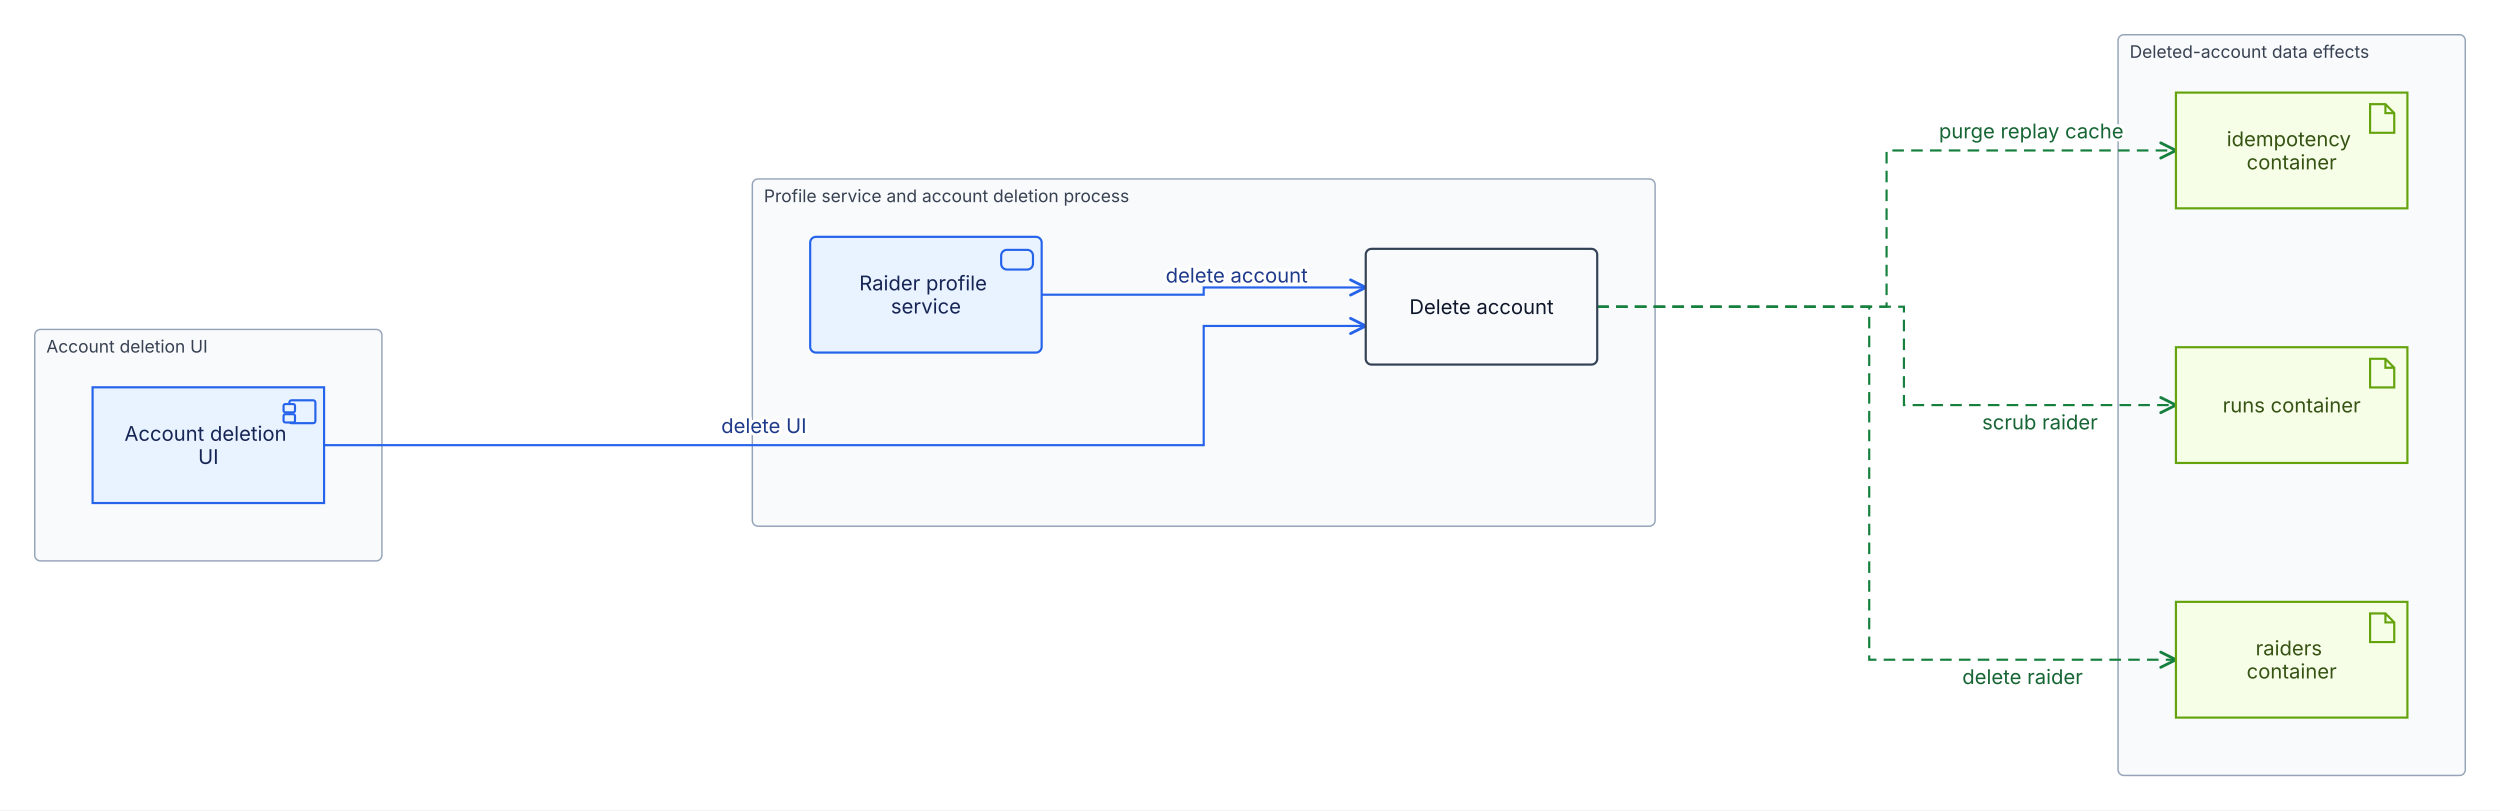
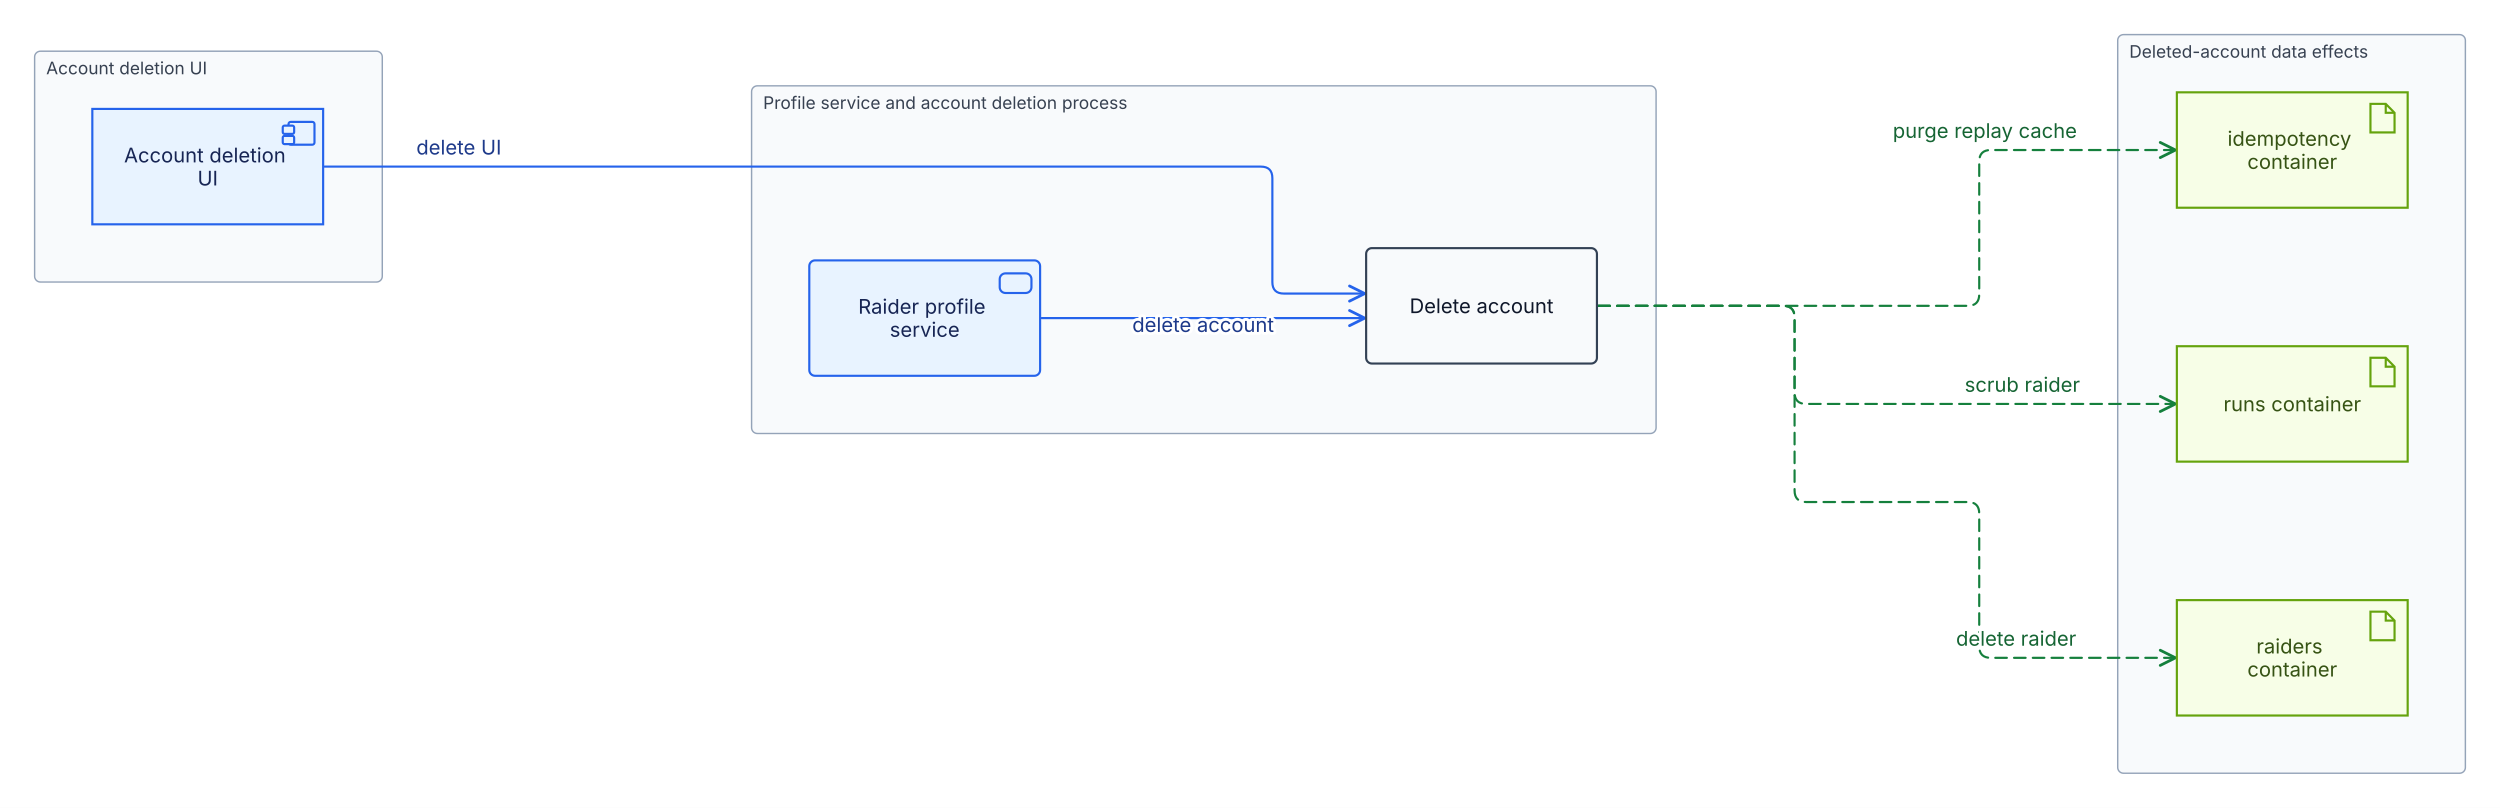
- <svg xmlns="http://www.w3.org/2000/svg" width="1728" height="560" viewBox="-12.0 -12.0 1728.0 560.0">
-   <rect x="-12.0" y="-12.0" width="1728.0" height="560.0" fill="#ffffff" />
+ <svg xmlns="http://www.w3.org/2000/svg" width="1733" height="560" viewBox="-12.0 -12.0 1733.0 560.0">
+   <rect x="-12.0" y="-12.0" width="1733.0" height="560.0" fill="#ffffff" />
  <g font-family="Inter, Arial, sans-serif" font-size="14.0">
    <g data-dediren-group-id="account-deletion-ui">
-       <rect x="12.0" y="215.7" width="240.0" height="160.0" rx="4.0" fill="#f8fafc" stroke="#94a3b8" stroke-width="1.0" />
-       <text x="20.0" y="231.7" fill="#374151" font-size="12.0">Account deletion UI</text>
+       <rect x="12.0" y="23.5" width="241.0" height="160.0" rx="4.0" fill="#f8fafc" stroke="#94a3b8" stroke-width="1.0" />
+       <text x="20.0" y="39.5" fill="#374151" font-size="12.0">Account deletion UI</text>
    </g>
    <g data-dediren-group-id="account-deletion-api-host">
-       <rect x="508.0" y="111.7" width="624.0" height="240.0" rx="4.0" fill="#f8fafc" stroke="#94a3b8" stroke-width="1.0" />
-       <text x="516.0" y="127.7" fill="#374151" font-size="12.0">Profile service and account deletion process</text>
+       <rect x="509.0" y="47.5" width="627.0" height="241.0" rx="4.0" fill="#f8fafc" stroke="#94a3b8" stroke-width="1.0" />
+       <text x="517.0" y="63.5" fill="#374151" font-size="12.0">Profile service and account deletion process</text>
    </g>
    <g data-dediren-group-id="account-deletion-data">
-       <rect x="1452.0" y="12.0" width="240.0" height="512.0" rx="4.0" fill="#f8fafc" stroke="#94a3b8" stroke-width="1.0" />
-       <text x="1460.0" y="28.0" fill="#374151" font-size="12.0">Deleted-account data effects</text>
+       <rect x="1456.0" y="12.0" width="241.0" height="512.0" rx="4.0" fill="#f8fafc" stroke="#94a3b8" stroke-width="1.0" />
+       <text x="1464.0" y="28.0" fill="#374151" font-size="12.0">Deleted-account data effects</text>
    </g>
    <g data-dediren-edge-id="account-deletion-ui-serves-process">
      <defs>
        <marker id="marker-end-account-deletion-ui-serves-process" data-dediren-edge-marker-end="open_arrow" markerWidth="9" markerHeight="9" refX="8" refY="4.5" orient="auto" markerUnits="strokeWidth">
          <path d="M 1 1 L 8 4.5 L 1 8" fill="none" stroke="#2563eb" stroke-width="1.3" stroke-linecap="round" stroke-linejoin="round" />
        </marker>
      </defs>
-       <path d="M 212.0 295.7 L 820.0 295.7 L 820.0 213.3 L 932.0 213.3" fill="none" stroke="#2563eb" stroke-width="1.5" marker-end="url(#marker-end-account-deletion-ui-serves-process)" />
-       <text x="516.0" y="287.3" text-anchor="middle" fill="#1e3a8a" stroke="#ffffff" stroke-width="4" stroke-linejoin="round" paint-order="stroke">delete UI</text>
+       <path d="M 213.0 103.5 L 285.0 103.5 L 477.0 103.5 L 629.5 103.5 L 806.0 103.5 L 862.0 103.5 Q 870.0 103.5 870.0 111.5 L 870.0 183.5 Q 870.0 191.5 878.0 191.5 L 934.0 191.5" fill="none" stroke="#2563eb" stroke-width="1.5" stroke-linecap="round" stroke-linejoin="round" marker-end="url(#marker-end-account-deletion-ui-serves-process)" />
+       <text x="306.1" y="95.1" text-anchor="middle" fill="#1e3a8a" stroke="#ffffff" stroke-width="4" stroke-linejoin="round" paint-order="stroke">delete UI</text>
    </g>
    <g data-dediren-edge-id="raider-service-serves-account-deletion">
      <defs>
        <marker id="marker-end-raider-service-serves-account-deletion" data-dediren-edge-marker-end="open_arrow" markerWidth="9" markerHeight="9" refX="8" refY="4.5" orient="auto" markerUnits="strokeWidth">
          <path d="M 1 1 L 8 4.5 L 1 8" fill="none" stroke="#2563eb" stroke-width="1.3" stroke-linecap="round" stroke-linejoin="round" />
        </marker>
      </defs>
-       <path d="M 708.0 191.7 L 820.0 191.7 L 820.0 186.7 L 932.0 186.7" fill="none" stroke="#2563eb" stroke-width="1.5" marker-end="url(#marker-end-raider-service-serves-account-deletion)" />
-       <text x="842.8" y="183.3" text-anchor="middle" fill="#1e3a8a" stroke="#ffffff" stroke-width="4" stroke-linejoin="round" paint-order="stroke">delete account</text>
+       <path d="M 710.0 208.5 L 934.0 208.5" fill="none" stroke="#2563eb" stroke-width="1.5" stroke-linecap="round" stroke-linejoin="round" marker-end="url(#marker-end-raider-service-serves-account-deletion)" />
+       <text x="822.0" y="218.1" text-anchor="middle" fill="#1e3a8a" stroke="#ffffff" stroke-width="4" stroke-linejoin="round" paint-order="stroke">delete account</text>
    </g>
    <g data-dediren-edge-id="account-deletion-accesses-runs">
      <defs>
        <marker id="marker-end-account-deletion-accesses-runs" data-dediren-edge-marker-end="open_arrow" markerWidth="9" markerHeight="9" refX="8" refY="4.5" orient="auto" markerUnits="strokeWidth">
          <path d="M 1 1 L 8 4.5 L 1 8" fill="none" stroke="#15803d" stroke-width="1.3" stroke-linecap="round" stroke-linejoin="round" />
        </marker>
      </defs>
-       <path d="M 1092.0 200.0 L 1304.0 200.0 L 1304.0 268.0 L 1492.0 268.0" fill="none" stroke="#15803d" stroke-width="1.5" stroke-dasharray="8 5" marker-end="url(#marker-end-account-deletion-accesses-runs)" />
-       <text x="1398.0" y="284.8" text-anchor="middle" fill="#166534" stroke="#ffffff" stroke-width="4" stroke-linejoin="round" paint-order="stroke">scrub raider</text>
+       <path d="M 1096.0 200.0 L 1168.0 200.0 L 1224.0 200.0 Q 1232.0 200.0 1232.0 208.0 L 1232.0 260.0 Q 1232.0 268.0 1240.0 268.0 L 1424.0 268.0 L 1496.0 268.0" fill="none" stroke="#15803d" stroke-width="1.5" stroke-linecap="round" stroke-linejoin="round" stroke-dasharray="8 5" marker-end="url(#marker-end-account-deletion-accesses-runs)" />
+       <text x="1389.9" y="259.6" text-anchor="middle" fill="#166534" stroke="#ffffff" stroke-width="4" stroke-linejoin="round" paint-order="stroke">scrub raider</text>
    </g>
    <g data-dediren-edge-id="account-deletion-accesses-raiders">
      <defs>
        <marker id="marker-end-account-deletion-accesses-raiders" data-dediren-edge-marker-end="open_arrow" markerWidth="9" markerHeight="9" refX="8" refY="4.5" orient="auto" markerUnits="strokeWidth">
          <path d="M 1 1 L 8 4.5 L 1 8" fill="none" stroke="#15803d" stroke-width="1.3" stroke-linecap="round" stroke-linejoin="round" />
        </marker>
      </defs>
-       <path d="M 1092.0 200.0 L 1280.0 200.0 L 1280.0 444.0 L 1492.0 444.0" fill="none" stroke="#15803d" stroke-width="1.5" stroke-dasharray="8 5" marker-end="url(#marker-end-account-deletion-accesses-raiders)" />
-       <text x="1386.0" y="460.8" text-anchor="middle" fill="#166534" stroke="#ffffff" stroke-width="4" stroke-linejoin="round" paint-order="stroke">delete raider</text>
+       <path d="M 1096.0 200.0 L 1168.0 200.0 L 1224.0 200.0 Q 1232.0 200.0 1232.0 208.0 L 1232.0 328.0 Q 1232.0 336.0 1240.0 336.0 L 1352.0 336.0 Q 1360.0 336.0 1360.0 344.0 L 1360.0 436.0 Q 1360.0 444.0 1368.0 444.0 L 1424.0 444.0 L 1496.0 444.0" fill="none" stroke="#15803d" stroke-width="1.5" stroke-linecap="round" stroke-linejoin="round" stroke-dasharray="8 5" marker-end="url(#marker-end-account-deletion-accesses-raiders)" />
+       <text x="1385.6" y="435.6" text-anchor="middle" fill="#166534" stroke="#ffffff" stroke-width="4" stroke-linejoin="round" paint-order="stroke">delete raider</text>
    </g>
    <g data-dediren-edge-id="account-deletion-accesses-idempotency">
      <defs>
        <marker id="marker-end-account-deletion-accesses-idempotency" data-dediren-edge-marker-end="open_arrow" markerWidth="9" markerHeight="9" refX="8" refY="4.5" orient="auto" markerUnits="strokeWidth">
          <path d="M 1 1 L 8 4.5 L 1 8" fill="none" stroke="#15803d" stroke-width="1.3" stroke-linecap="round" stroke-linejoin="round" />
        </marker>
      </defs>
-       <path d="M 1092.0 200.0 L 1292.0 200.0 L 1292.0 92.0 L 1492.0 92.0" fill="none" stroke="#15803d" stroke-width="1.5" stroke-dasharray="8 5" marker-end="url(#marker-end-account-deletion-accesses-idempotency)" />
-       <text x="1392.0" y="83.6" text-anchor="middle" fill="#166534" stroke="#ffffff" stroke-width="4" stroke-linejoin="round" paint-order="stroke">purge replay cache</text>
+       <path d="M 1096.0 200.0 L 1168.0 200.0 L 1352.0 200.0 Q 1360.0 200.0 1360.0 192.0 L 1360.0 100.0 Q 1360.0 92.0 1368.0 92.0 L 1424.0 92.0 L 1496.0 92.0" fill="none" stroke="#15803d" stroke-width="1.5" stroke-linecap="round" stroke-linejoin="round" stroke-dasharray="8 5" marker-end="url(#marker-end-account-deletion-accesses-idempotency)" />
+       <text x="1363.9" y="83.6" text-anchor="middle" fill="#166534" stroke="#ffffff" stroke-width="4" stroke-linejoin="round" paint-order="stroke">purge replay cache</text>
    </g>
    <g data-dediren-node-id="account-deletion-ui-entry">
-       <rect data-dediren-node-shape="archimate_rectangle" x="52.0" y="255.7" width="160.0" height="80.0" rx="0" fill="#e8f3ff" stroke="#2563eb" stroke-width="1.5" />
+       <rect data-dediren-node-shape="archimate_rectangle" x="52.0" y="63.5" width="160.0" height="80.0" rx="0" fill="#e8f3ff" stroke="#2563eb" stroke-width="1.5" />
      <g data-dediren-node-decorator="archimate_application_component" data-dediren-icon-kind="component" data-dediren-icon-size="22">
-         <rect x="188.0" y="264.7" width="18.0" height="15.8" rx="1.5" fill="#e8f3ff" stroke="#2563eb" stroke-width="1.5" />
-         <rect x="184.0" y="267.3" width="7.9" height="5.7" rx="1.2" fill="#e8f3ff" stroke="#2563eb" stroke-width="1.5" />
-         <rect x="184.0" y="274.3" width="7.9" height="5.7" rx="1.2" fill="#e8f3ff" stroke="#2563eb" stroke-width="1.5" />
+         <rect x="188.0" y="72.5" width="18.0" height="15.8" rx="1.5" fill="#e8f3ff" stroke="#2563eb" stroke-width="1.5" />
+         <rect x="184.0" y="75.1" width="7.9" height="5.7" rx="1.2" fill="#e8f3ff" stroke="#2563eb" stroke-width="1.5" />
+         <rect x="184.0" y="82.2" width="7.9" height="5.7" rx="1.2" fill="#e8f3ff" stroke="#2563eb" stroke-width="1.5" />
      </g>
-       <text x="132.0" y="287.6" text-anchor="middle" dominant-baseline="middle" fill="#172554" font-size="14.0">
+       <text x="132.0" y="95.5" text-anchor="middle" dominant-baseline="middle" fill="#172554" font-size="14.0">
        <tspan x="132.0" dy="0">Account deletion</tspan>
        <tspan x="132.0" dy="16.0">UI</tspan>
      </text>
    </g>
    <g data-dediren-node-id="account-deletion-process">
-       <rect data-dediren-node-shape="archimate_rectangle" x="932.0" y="160.0" width="160.0" height="80.0" rx="4.0" fill="#f8fafc" stroke="#334155" stroke-width="1.5" />
-       <text x="1012.0" y="200.0" text-anchor="middle" dominant-baseline="middle" fill="#0f172a" font-size="14.0">Delete account</text>
+       <rect data-dediren-node-shape="archimate_rectangle" x="935.0" y="160.0" width="160.0" height="80.0" rx="4.0" fill="#f8fafc" stroke="#334155" stroke-width="1.5" />
+       <text x="1015.0" y="200.0" text-anchor="middle" dominant-baseline="middle" fill="#0f172a" font-size="14.0">Delete account</text>
    </g>
    <g data-dediren-node-id="raider-profile-service">
-       <rect data-dediren-node-shape="archimate_rounded_rectangle" x="548.0" y="151.7" width="160.0" height="80.0" rx="4.0" fill="#e8f3ff" stroke="#2563eb" stroke-width="1.5" />
+       <rect data-dediren-node-shape="archimate_rounded_rectangle" x="549.0" y="168.5" width="160.0" height="80.0" rx="4.0" fill="#e8f3ff" stroke="#2563eb" stroke-width="1.5" />
      <g data-dediren-node-decorator="archimate_application_service" data-dediren-icon-kind="service" data-dediren-icon-size="22">
-         <rect x="680.0" y="160.7" width="22.0" height="13.6" rx="4.0" fill="#e8f3ff" stroke="#2563eb" stroke-width="1.5" />
+         <rect x="681.0" y="177.5" width="22.0" height="13.6" rx="4.0" fill="#e8f3ff" stroke="#2563eb" stroke-width="1.5" />
      </g>
-       <text x="628.0" y="183.6" text-anchor="middle" dominant-baseline="middle" fill="#172554" font-size="14.0">
-         <tspan x="628.0" dy="0">Raider profile</tspan>
-         <tspan x="628.0" dy="16.0">service</tspan>
+       <text x="629.0" y="200.4" text-anchor="middle" dominant-baseline="middle" fill="#172554" font-size="14.0">
+         <tspan x="629.0" dy="0">Raider profile</tspan>
+         <tspan x="629.0" dy="16.0">service</tspan>
      </text>
    </g>
    <g data-dediren-node-id="cosmos-runs">
-       <rect data-dediren-node-shape="archimate_rectangle" x="1492.0" y="228.0" width="160.0" height="80.0" rx="0" fill="#f7fee7" stroke="#65a30d" stroke-width="1.5" />
+       <rect data-dediren-node-shape="archimate_rectangle" x="1497.0" y="228.0" width="160.0" height="80.0" rx="0" fill="#f7fee7" stroke="#65a30d" stroke-width="1.5" />
      <g data-dediren-node-decorator="archimate_artifact" data-dediren-icon-kind="artifact" data-dediren-icon-size="22">
-         <path data-dediren-icon-part="artifact-document" d="M 1626.2 236.0 L 1636.8 236.0 L 1642.9 242.2 L 1642.9 255.8 L 1626.2 255.8 Z M 1636.8 236.0 L 1636.8 242.2 L 1642.9 242.2" fill="#f7fee7" stroke="#65a30d" stroke-width="1.5" />
+         <path data-dediren-icon-part="artifact-document" d="M 1631.2 236.0 L 1641.8 236.0 L 1647.9 242.2 L 1647.9 255.8 L 1631.2 255.8 Z M 1641.8 236.0 L 1641.8 242.2 L 1647.9 242.2" fill="#f7fee7" stroke="#65a30d" stroke-width="1.5" />
      </g>
-       <text x="1572.0" y="268.0" text-anchor="middle" dominant-baseline="middle" fill="#365314" font-size="14.0">runs container</text>
+       <text x="1577.0" y="268.0" text-anchor="middle" dominant-baseline="middle" fill="#365314" font-size="14.0">runs container</text>
    </g>
    <g data-dediren-node-id="cosmos-raiders">
-       <rect data-dediren-node-shape="archimate_rectangle" x="1492.0" y="404.0" width="160.0" height="80.0" rx="0" fill="#f7fee7" stroke="#65a30d" stroke-width="1.5" />
+       <rect data-dediren-node-shape="archimate_rectangle" x="1497.0" y="404.0" width="160.0" height="80.0" rx="0" fill="#f7fee7" stroke="#65a30d" stroke-width="1.5" />
      <g data-dediren-node-decorator="archimate_artifact" data-dediren-icon-kind="artifact" data-dediren-icon-size="22">
-         <path data-dediren-icon-part="artifact-document" d="M 1626.2 412.0 L 1636.8 412.0 L 1642.9 418.2 L 1642.9 431.8 L 1626.2 431.8 Z M 1636.8 412.0 L 1636.8 418.2 L 1642.9 418.2" fill="#f7fee7" stroke="#65a30d" stroke-width="1.5" />
+         <path data-dediren-icon-part="artifact-document" d="M 1631.2 412.0 L 1641.8 412.0 L 1647.9 418.2 L 1647.9 431.8 L 1631.2 431.8 Z M 1641.8 412.0 L 1641.8 418.2 L 1647.9 418.2" fill="#f7fee7" stroke="#65a30d" stroke-width="1.5" />
      </g>
-       <text x="1572.0" y="435.9" text-anchor="middle" dominant-baseline="middle" fill="#365314" font-size="14.0">
-         <tspan x="1572.0" dy="0">raiders</tspan>
-         <tspan x="1572.0" dy="16.0">container</tspan>
+       <text x="1577.0" y="435.9" text-anchor="middle" dominant-baseline="middle" fill="#365314" font-size="14.0">
+         <tspan x="1577.0" dy="0">raiders</tspan>
+         <tspan x="1577.0" dy="16.0">container</tspan>
      </text>
    </g>
    <g data-dediren-node-id="cosmos-idempotency">
-       <rect data-dediren-node-shape="archimate_rectangle" x="1492.0" y="52.0" width="160.0" height="80.0" rx="0" fill="#f7fee7" stroke="#65a30d" stroke-width="1.5" />
+       <rect data-dediren-node-shape="archimate_rectangle" x="1497.0" y="52.0" width="160.0" height="80.0" rx="0" fill="#f7fee7" stroke="#65a30d" stroke-width="1.5" />
      <g data-dediren-node-decorator="archimate_artifact" data-dediren-icon-kind="artifact" data-dediren-icon-size="22">
-         <path data-dediren-icon-part="artifact-document" d="M 1626.2 60.0 L 1636.8 60.0 L 1642.9 66.2 L 1642.9 79.8 L 1626.2 79.8 Z M 1636.8 60.0 L 1636.8 66.2 L 1642.9 66.2" fill="#f7fee7" stroke="#65a30d" stroke-width="1.5" />
+         <path data-dediren-icon-part="artifact-document" d="M 1631.2 60.0 L 1641.8 60.0 L 1647.9 66.2 L 1647.9 79.8 L 1631.2 79.8 Z M 1641.8 60.0 L 1641.8 66.2 L 1647.9 66.2" fill="#f7fee7" stroke="#65a30d" stroke-width="1.5" />
      </g>
-       <text x="1572.0" y="84.0" text-anchor="middle" dominant-baseline="middle" fill="#365314" font-size="14.0">
-         <tspan x="1572.0" dy="0">idempotency</tspan>
-         <tspan x="1572.0" dy="16.0">container</tspan>
+       <text x="1577.0" y="84.0" text-anchor="middle" dominant-baseline="middle" fill="#365314" font-size="14.0">
+         <tspan x="1577.0" dy="0">idempotency</tspan>
+         <tspan x="1577.0" dy="16.0">container</tspan>
      </text>
    </g>
  </g>
</svg>
